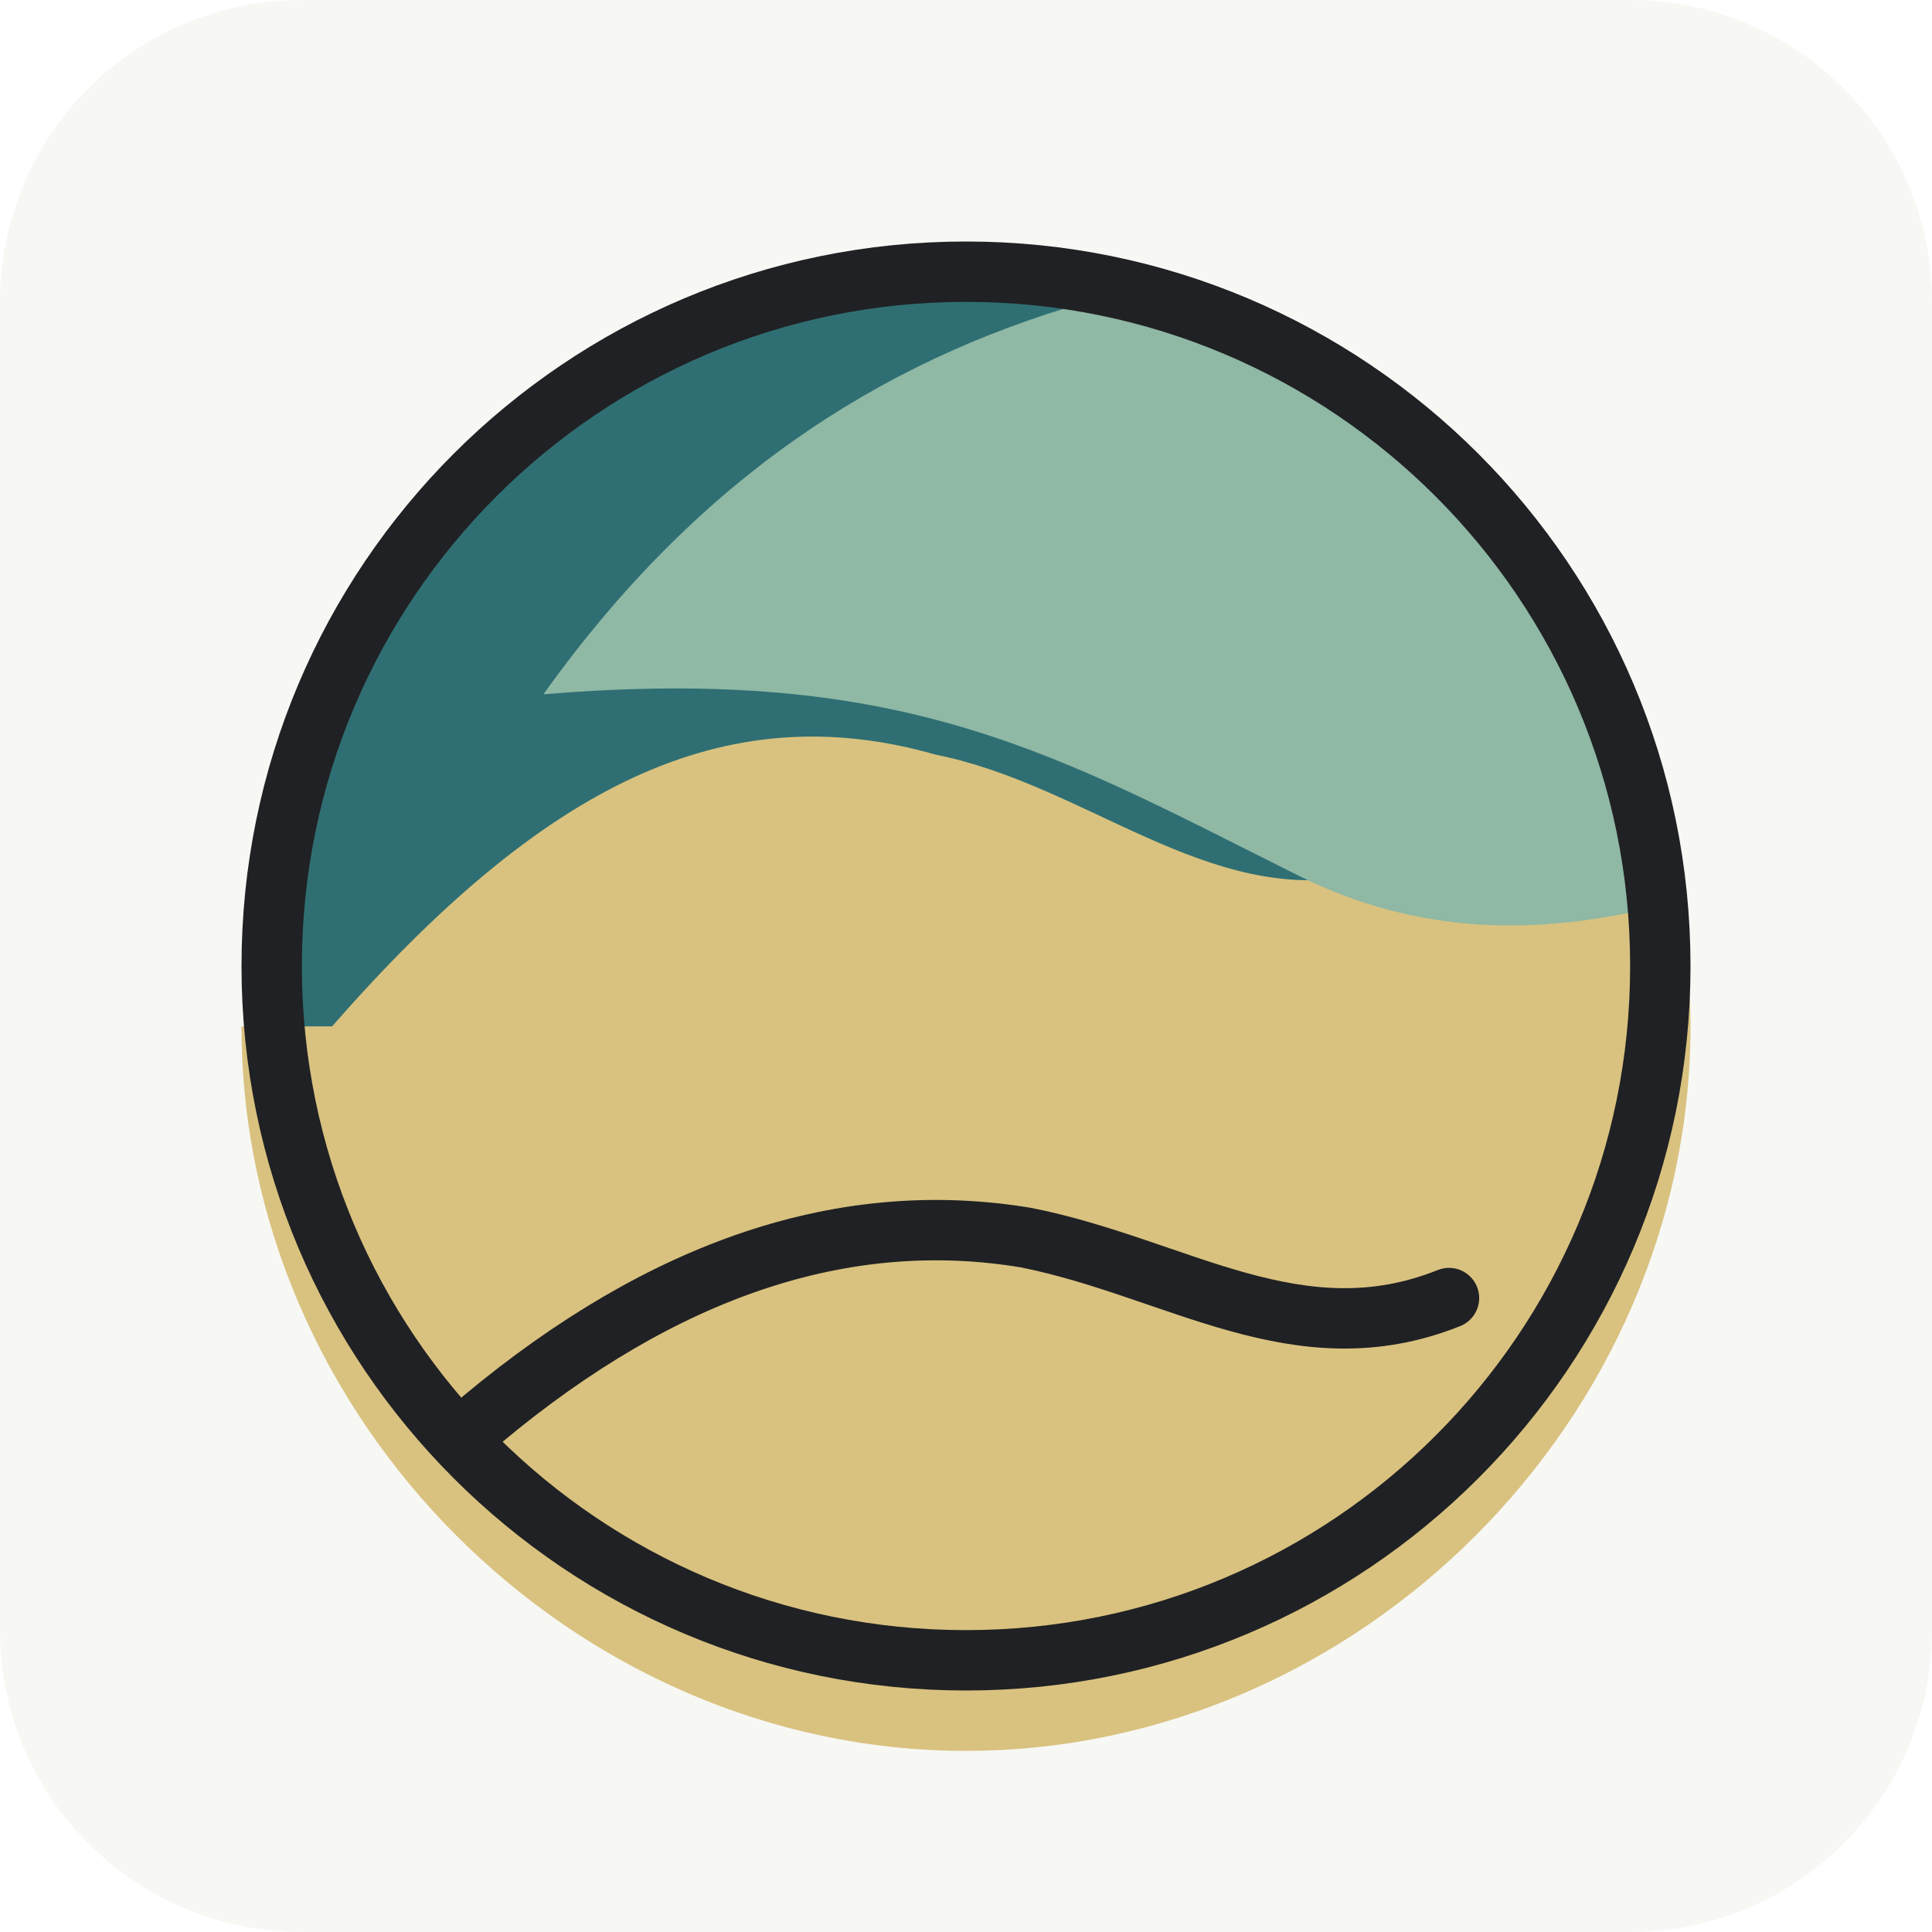
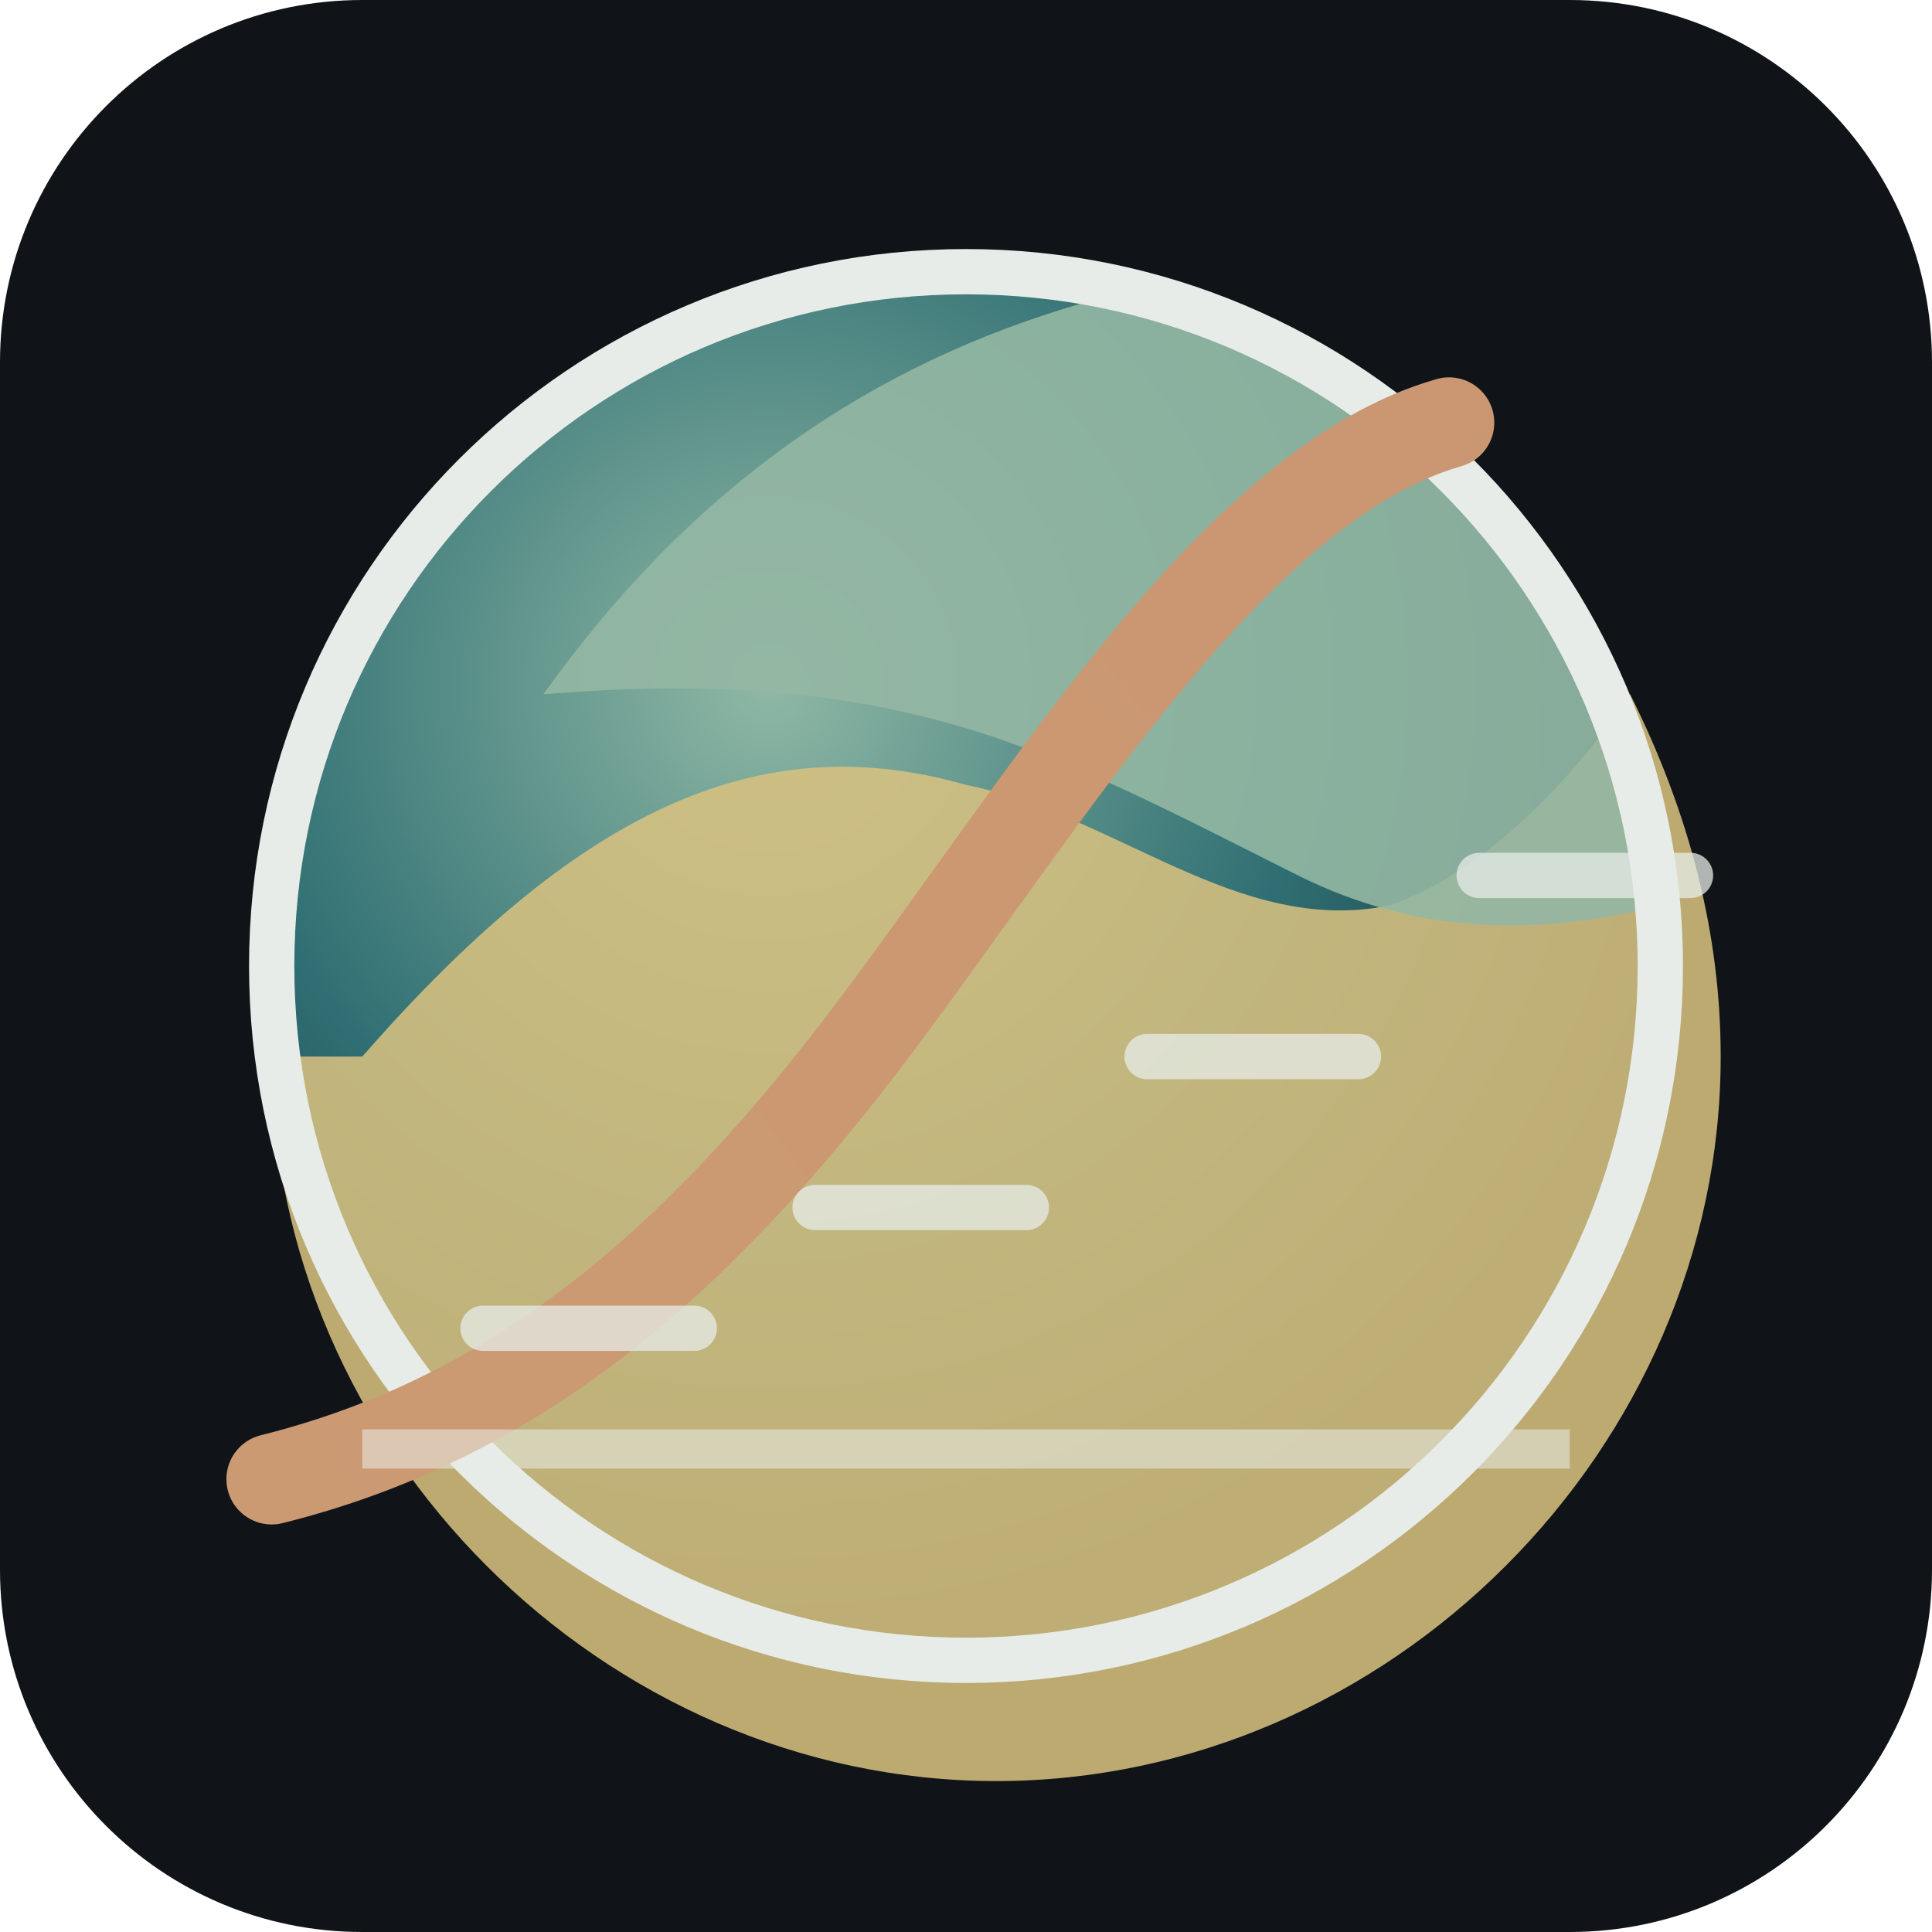
- <svg xmlns="http://www.w3.org/2000/svg" viewBox="0 0 64 64" role="img" aria-label="World3-03">
-   <rect width="64" height="64" rx="10" fill="#f7f7f4" />
-   <circle cx="32" cy="32" r="23" fill="#2f6f73" />
-   <path d="M11 34c7-8 13-11 20-9 5 1 9 5 14 4 3-1 6-4 8-7 2 4 3 8 3 12 0 13-11 24-24 24S8 47 8 34h3z" fill="#d9c27f" />
-   <path d="M18 23c5-7 11-11 18-13 10 2 18 10 19 20-4 1-8 1-12-1-8-4-13-7-25-6z" fill="#8fb8a5" />
-   <circle cx="32" cy="32" r="23" fill="none" stroke="#202124" stroke-width="2" />
-   <path d="M16 47c6-5 12-7 18-6 5 1 9 4 14 2" fill="none" stroke="#202124" stroke-width="2" stroke-linecap="round" />
+ <svg xmlns="http://www.w3.org/2000/svg" viewBox="0 0 64 64" role="img" aria-label="World3-03 model icon">
+   <defs>
+     <radialGradient id="earth" cx="36%" cy="30%" r="70%">
+       <stop offset="0" stop-color="#8fb8a5" />
+       <stop offset="0.55" stop-color="#2f6f73" />
+       <stop offset="1" stop-color="#152d33" />
+     </radialGradient>
+     <linearGradient id="signal" x1="8" y1="48" x2="56" y2="16">
+       <stop offset="0" stop-color="#d9c27f" />
+       <stop offset="1" stop-color="#b04a5a" />
+     </linearGradient>
+   </defs>
+   <rect width="64" height="64" rx="12" fill="#101418" />
+   <circle cx="32" cy="32" r="23" fill="url(#earth)" />
+   <path d="M12 35c7-8 13-11 20-9 5 1 9 5 14 4 3-1 6-4 8-7 2 4 3 8 3 12 0 13-11 24-24 24S9 48 9 35h3z" fill="#d9c27f" opacity=".86" />
+   <path d="M18 23c5-7 11-11 18-13 10 2 18 10 19 20-4 1-8 1-12-1-8-4-13-7-25-6z" fill="#93b7a3" opacity=".9" />
+   <circle cx="32" cy="32" r="23" fill="none" stroke="#e7ece8" stroke-width="1.5" />
+   <path d="M9 49c8-2 14-7 20-15s12-18 19-20" fill="none" stroke="url(#signal)" stroke-width="3" stroke-linecap="round" />
+   <path d="M12 48h40" stroke="#e7ece8" stroke-width="1.3" opacity=".55" />
+   <path d="M16 44h7m4-4h7m4-5h7m4-6h7" stroke="#e7ece8" stroke-width="1.5" stroke-linecap="round" opacity=".75" />
</svg>
